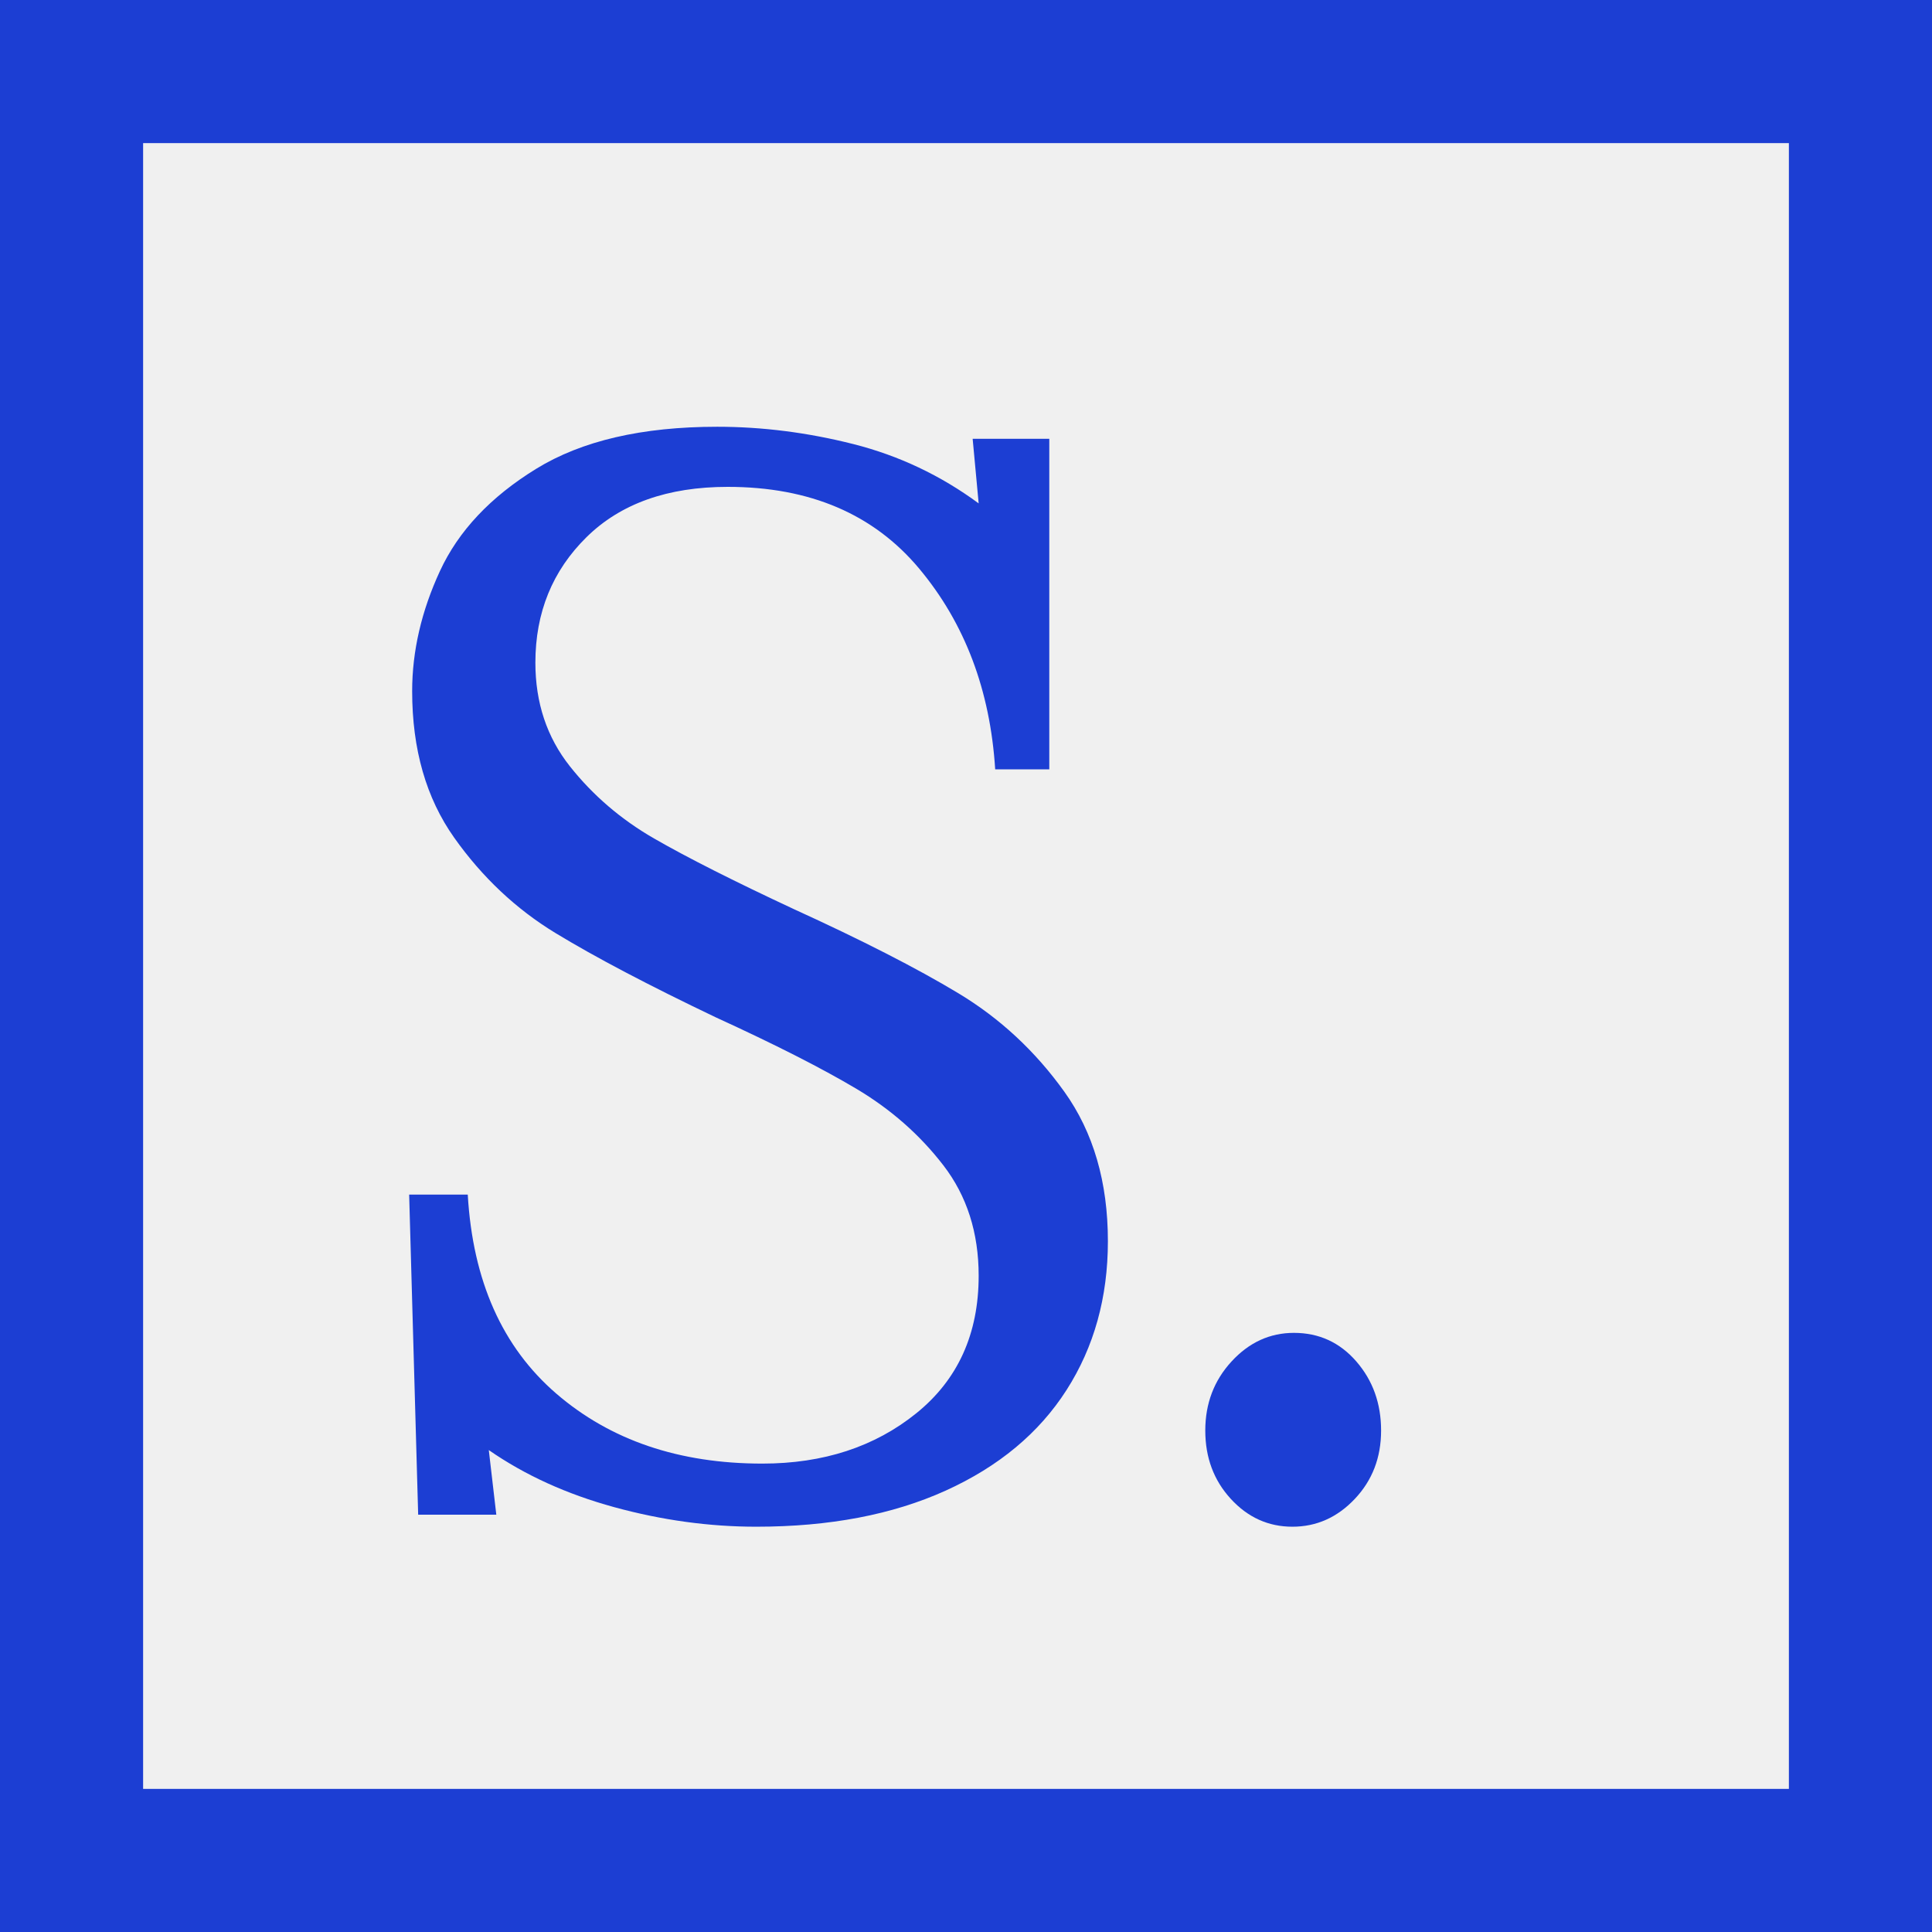
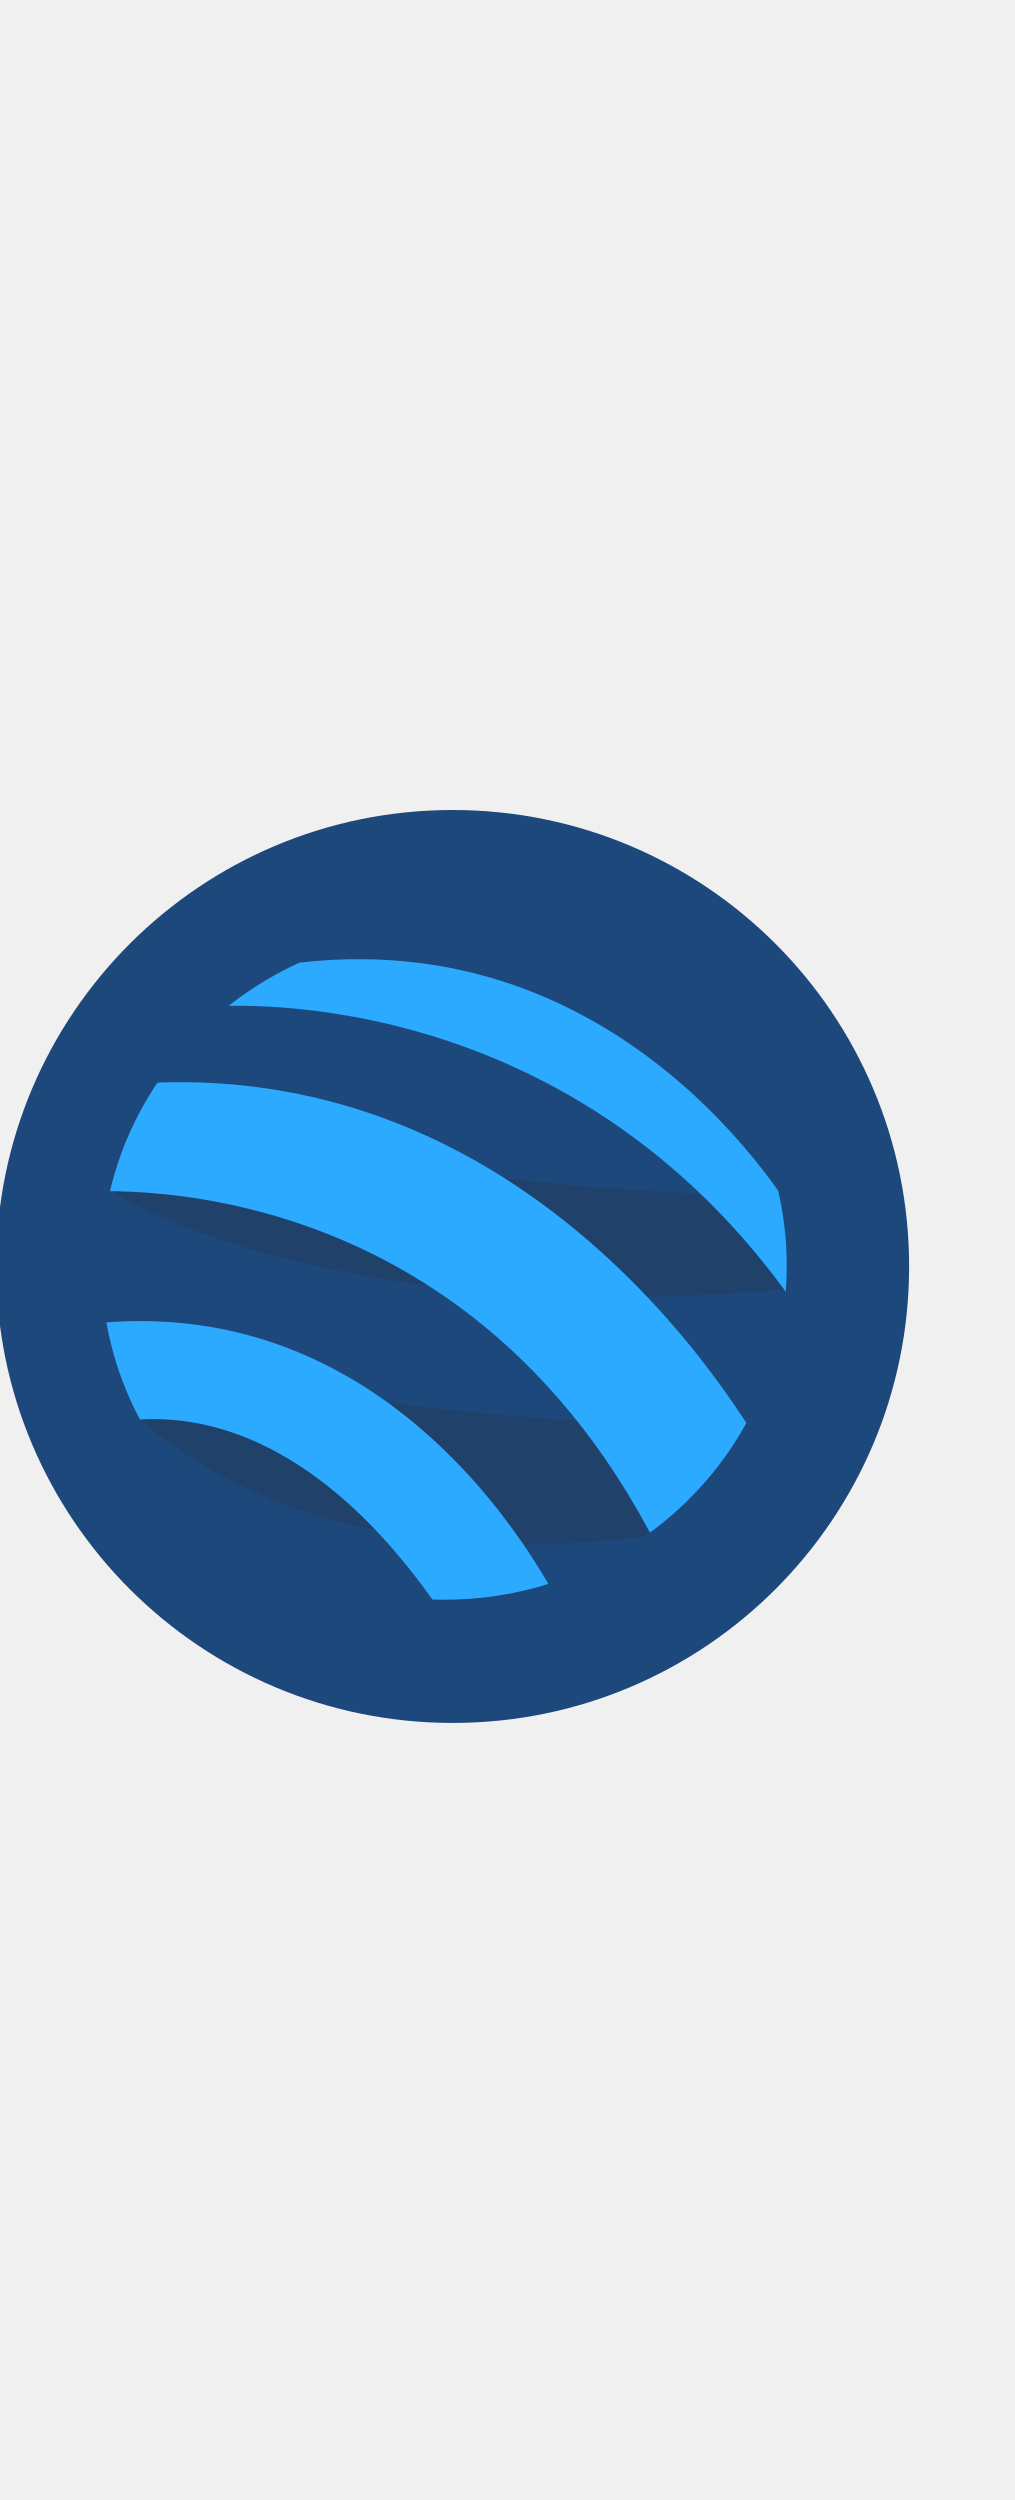
- <svg xmlns="http://www.w3.org/2000/svg" width="54px" height="54px" viewBox="0 0 54 54" version="1.1">
-   <defs />
-   <g id="Page-1" stroke="none" stroke-width="1" fill="none" fill-rule="evenodd">
-     <g id="logo-mobile">
-       <rect id="Rectangle-6" stroke="#1C3ED3" stroke-width="4" fill-rule="nonzero" x="2" y="2" width="50" height="50" />
-       <path d="M17.169,42.126 C15.839,41.762 14.67,41.23 13.662,40.53 L13.872,42.336 L11.688,42.336 L11.436,33.39 L13.074,33.39 C13.214,35.798 14.04,37.653 15.552,38.955 C17.064,40.257 18.982,40.908 21.306,40.908 C23.014,40.908 24.449,40.439 25.611,39.501 C26.773,38.563 27.354,37.282 27.354,35.658 C27.354,34.454 27.025,33.425 26.367,32.571 C25.709,31.717 24.897,31.003 23.931,30.429 C22.965,29.855 21.656,29.19 20.004,28.434 C18.128,27.538 16.637,26.754 15.531,26.082 C14.425,25.41 13.48,24.521 12.696,23.415 C11.912,22.309 11.52,20.944 11.52,19.32 C11.52,18.2 11.779,17.08 12.297,15.96 C12.815,14.84 13.711,13.888 14.985,13.104 C16.259,12.32 17.946,11.928 20.046,11.928 C21.306,11.928 22.573,12.089 23.847,12.411 C25.121,12.733 26.29,13.286 27.354,14.07 L27.186,12.264 L29.328,12.264 L29.328,21.504 L27.816,21.504 C27.676,19.292 26.969,17.423 25.695,15.897 C24.421,14.371 22.636,13.608 20.34,13.608 C18.66,13.608 17.344,14.077 16.392,15.015 C15.44,15.953 14.964,17.122 14.964,18.522 C14.964,19.642 15.286,20.608 15.93,21.42 C16.574,22.232 17.358,22.904 18.282,23.436 C19.206,23.968 20.508,24.626 22.188,25.41 C24.092,26.278 25.625,27.062 26.787,27.762 C27.949,28.462 28.936,29.379 29.748,30.513 C30.56,31.647 30.966,33.04 30.966,34.692 C30.966,36.26 30.581,37.646 29.811,38.85 C29.041,40.054 27.914,40.992 26.43,41.664 C24.946,42.336 23.182,42.672 21.138,42.672 C19.822,42.672 18.499,42.49 17.169,42.126 Z" id="S" fill="#1C3ED3" />
-       <path d="M34.402,41.895 C33.926,41.377 33.688,40.74 33.688,39.984 C33.688,39.228 33.933,38.584 34.423,38.052 C34.913,37.52 35.494,37.254 36.166,37.254 C36.866,37.254 37.447,37.52 37.909,38.052 C38.371,38.584 38.602,39.228 38.602,39.984 C38.602,40.74 38.357,41.377 37.867,41.895 C37.377,42.413 36.796,42.672 36.124,42.672 C35.452,42.672 34.878,42.413 34.402,41.895 Z" id="." fill="#1C3ED3" />
+ <svg xmlns="http://www.w3.org/2000/svg" xmlns:xlink="http://www.w3.org/1999/xlink" version="1.1" x="0px" y="0px" viewBox="480 50 345 850" style="enable-background: new 480 50 345 850">
+   <style type="text/css">
+ 	.st1{display:inline;}
+ 	.st2{fill:#FFFFFF;}
+ 	.st3{display:inline;fill:#2CAAFF;}
+ 	.st4{opacity:0.2;clip-path:url(#SVGID_2_);fill:#272425;}
+ 	.st5{opacity:0.2;clip-path:url(#SVGID_4_);fill:#272425;}
+ 	.st6{clip-path:url(#SVGID_6_);fill:#1D487C;}
+ 	.st7{clip-path:url(#SVGID_8_);fill:#1D487C;}
+ 	.st8{clip-path:url(#SVGID_10_);fill:#1D487C;}
+ 	.st9{fill:#1D487C;}
+ 	.st10{fill:#2CAAFF;}
+ 	.st11{opacity:0.2;clip-path:url(#SVGID_12_);fill:#272425;}
+ 	.st12{opacity:0.2;clip-path:url(#SVGID_14_);fill:#272425;}
+ 	.st13{clip-path:url(#SVGID_16_);fill:#2CAAFF;}
+ 	.st14{clip-path:url(#SVGID_18_);fill:#2CAAFF;}
+ 	.st15{clip-path:url(#SVGID_20_);fill:#2CAAFF;}
+ </style>
+   <g id="LOGO_1_-_COLOR_1" stroke="none" stroke-width="1" fill="none" fill-rule="evenodd">
+     <g>
+       <path class="st9" d="M 935.6 379.2 v 99.3 h -17 v -70.3 l -32.8 50.6 l -32.6 -50.6 v 70.3 h -17 v -99.3 h 18.6 l 31.1 48.2 l 31.2 -48.2 H 935.6 z" />
+       <path class="st9" d="M 976.7 396.3 v 24.1 h 37 l 4.3 17 h -41.3 v 24.1 h 49.8 v 17 h -66.8 v -99.3 h 66.8 v 17 H 976.7 z" />
+       <path class="st9" d="M 1117.6 379.3 v 59.6 c 0 5.8 -1.1 11.2 -3.3 16.2 c -2.2 5.1 -5.2 9.5 -8.9 13.3 c -3.8 3.8 -8.2 6.8 -13.3 8.9 c -5.1 2.2 -10.5 3.3 -16.3 3.3 c -5.8 0 -11.2 -1.1 -16.2 -3.3 c -5 -2.2 -9.4 -5.2 -13.2 -8.9 l 12.1 -12.1 c 4.8 4.8 10.6 7.2 17.3 7.2 c 6.9 0 12.8 -2.4 17.6 -7.2 c 2.4 -2.4 4.2 -5 5.4 -8 c 1.2 -3 1.8 -6.1 1.8 -9.4 v -59.6 H 1117.6 z" />
+       <path class="st9" d="M 1158.7 478.6 h -17 v -99.1 h 17 V 478.6 z" />
+       <path class="st9" d="M 1288.3 478.6 h -18.7 l -7.7 -17 l -7.7 -17 l -20.1 -44.5 l -20.1 44.5 h 25.8 l 7.7 17 h -41.1 l -7.7 17 H 1180 l 44.8 -99.3 h 18.7 L 1288.3 478.6 z" />
+       <path class="st9" d="M 1374.3 450.2 c 0 4.6 -0.8 8.8 -2.3 12.6 c -1.5 3.7 -3.7 6.9 -6.5 9.5 c -2.8 2.6 -6.2 4.6 -10.1 6 c -4 1.4 -8.4 2.1 -13.3 2.1 c -7.8 0 -14.8 -1.3 -21 -3.8 c -6.1 -2.5 -11.2 -5.4 -15.2 -8.6 l 11.8 -11.8 c 3.1 2.8 6.6 5 10.5 6.5 c 2.4 0.9 4.6 1.6 6.7 1.8 c 2.1 0.3 3.8 0.4 5.1 0.4 c 2.5 0 4.7 -0.3 6.7 -0.9 c 2 -0.6 3.8 -1.4 5.3 -2.5 c 3.2 -2.4 4.8 -5.5 4.8 -9.4 c 0 -2.4 -0.9 -4.5 -2.6 -6.4 c -1.3 -1.5 -3 -2.7 -5.1 -3.7 c -1.7 -0.9 -3.5 -1.7 -5.4 -2.3 c -1.9 -0.6 -3.6 -1.1 -5.1 -1.6 c -0.5 -0.2 -0.9 -0.3 -1.3 -0.4 c -0.4 0 -0.7 -0.2 -1 -0.4 c -0.2 0 -0.5 -0.1 -0.9 -0.3 c -2 -0.6 -4.8 -1.6 -8.6 -3 c -3.7 -1.4 -7.4 -3.4 -11.1 -5.8 c -8.6 -5.8 -12.9 -12.9 -12.9 -21.3 c 0 -5.6 1 -10.3 2.9 -14.1 c 1.9 -3.8 4.5 -6.9 7.6 -9.4 s 6.6 -4.1 10.4 -5.2 c 3.8 -1 7.6 -1.6 11.3 -1.6 c 6.8 0 12.5 0.8 17.2 2.4 c 4.6 1.6 8.3 3.2 11.1 4.8 c 1.4 0.9 2.6 1.7 3.6 2.5 c 1 0.8 1.9 1.5 2.6 2.2 l -12.1 12.2 c -2.6 -2.6 -5.2 -4.5 -7.8 -5.8 c -4 -1.9 -8.1 -2.8 -12.5 -2.8 c -1.9 0 -3.8 0.2 -5.7 0.7 c -1.9 0.5 -3.5 1.1 -5 1.8 c -4.2 2.6 -6.2 5.9 -6.2 10.1 c 0 2.6 0.9 4.7 2.6 6.5 c 1.2 1.4 2.9 2.7 5.1 3.8 c 1.8 0.9 3.7 1.7 5.7 2.3 s 3.8 1.1 5.5 1.6 l 1.7 0.4 c 0.5 0.2 1.4 0.5 2.7 0.9 c 1.3 0.4 2.9 0.9 4.7 1.7 c 1.8 0.8 3.8 1.7 5.9 2.7 c 2.1 1 4.2 2.3 6.3 3.7 C 1369.7 434.9 1374.3 442 1374.3 450.2 z" />
+     </g>
+     <g>
+       <path class="st10" d="M 867.4 563.5 h -12.1 c -2.5 0 -4.8 -0.5 -7 -1.4 c -2.2 -1 -4.1 -2.3 -5.7 -3.9 c -1.6 -1.6 -2.9 -3.6 -3.8 -5.8 c -1 -2.2 -1.4 -4.5 -1.4 -7 v -47.9 l 13.2 -3.3 v 21 h 7.7 l 3.3 13.2 h -11 v 17 c 0 1.4 0.5 2.6 1.4 3.5 c 1 1 2.1 1.4 3.4 1.4 h 8.8 L 867.4 563.5 z" />
+       <path class="st10" d="M 909.7 542.7 h -28.8 c 0.7 1.7 1.8 3.2 3.2 4.5 c 1.5 1.5 3.3 2.7 5.2 3.5 c 1.9 0.8 3.9 1.2 6 1.2 c 3 0 5.7 -0.7 8 -2.1 l 13.7 5.5 c -2.6 3.1 -5.8 5.5 -9.6 7.2 s -7.8 2.6 -12.2 2.6 c -4 0 -7.8 -0.8 -11.3 -2.3 s -6.6 -3.6 -9.2 -6.2 s -4.7 -5.7 -6.2 -9.2 c -1.5 -3.5 -2.3 -7.2 -2.3 -11.2 c 0 -4 0.8 -7.8 2.3 -11.3 c 1.5 -3.5 3.6 -6.6 6.2 -9.2 c 2.6 -2.6 5.7 -4.7 9.2 -6.2 c 3.5 -1.5 7.3 -2.3 11.3 -2.3 c 4 0 7.8 0.8 11.3 2.3 c 3.5 1.5 6.6 3.6 9.2 6.2 c 2.6 2.6 4.7 5.7 6.2 9.2 c 1.5 3.5 2.3 7.3 2.3 11.3 c 0 2.3 -0.3 4.5 -0.8 6.6 H 909.7 z M 895.3 520.2 c -4.2 0 -8 1.5 -11.2 4.6 c -1.4 1.4 -2.5 2.9 -3.2 4.6 h 28.8 c -0.7 -1.7 -1.8 -3.2 -3.2 -4.6 C 903.4 521.8 899.7 520.2 895.3 520.2 z" />
+       <path class="st10" d="M 978.2 556.5 c -2.6 2.6 -5.7 4.7 -9.2 6.2 c -3.5 1.5 -7.3 2.3 -11.3 2.3 c -4 0 -7.8 -0.8 -11.3 -2.3 s -6.6 -3.6 -9.2 -6.2 s -4.7 -5.7 -6.2 -9.2 c -1.5 -3.5 -2.3 -7.2 -2.3 -11.2 c 0 -4 0.8 -7.8 2.3 -11.3 c 1.5 -3.5 3.6 -6.6 6.2 -9.2 c 2.6 -2.6 5.7 -4.7 9.2 -6.2 c 3.5 -1.5 7.3 -2.3 11.3 -2.3 c 4 0 7.8 0.8 11.3 2.3 c 3.5 1.5 6.6 3.6 9.2 6.2 l -9.3 9.3 c -3.1 -3.1 -6.8 -4.6 -11.2 -4.6 c -4.2 0 -8 1.5 -11.2 4.6 c -3.1 3.1 -4.6 6.8 -4.6 11.2 c 0 4.3 1.5 8 4.6 11.1 c 1.5 1.5 3.3 2.7 5.2 3.5 c 1.9 0.8 3.9 1.2 6 1.2 c 4.5 0 8.2 -1.5 11.2 -4.6 L 978.2 556.5 z" />
+       <path class="st10" d="M 1010.3 507.1 c 3.6 0 6.8 0.7 9.8 2 c 2.9 1.4 5.4 3.2 7.5 5.6 c 2.1 2.4 3.7 5.1 4.8 8.3 c 1.1 3.1 1.7 6.5 1.7 10.1 v 30.4 H 1021 v -30.4 c 0 -1.8 -0.3 -3.4 -1 -4.9 c -0.7 -1.5 -1.6 -2.9 -2.9 -4.2 c -2.5 -2.5 -5.5 -3.7 -9 -3.7 c -3.6 0 -6.6 1.2 -9.1 3.7 c -2.5 2.5 -3.7 5.5 -3.7 9.1 v 30.4 h -13.2 v -76.9 h 13.2 V 513 c 2 -1.8 4.2 -3.2 6.7 -4.3 C 1004.4 507.6 1007.2 507.1 1010.3 507.1 z" />
+       <path class="st10" d="M 1068.4 507.1 c 3.6 0 6.8 0.7 9.8 2 c 2.9 1.4 5.4 3.2 7.5 5.6 c 2.1 2.4 3.7 5.1 4.8 8.3 c 1.1 3.1 1.7 6.5 1.7 10.1 v 30.4 h -13.2 v -30.4 c 0 -3.7 -1.3 -6.7 -3.8 -9.1 c -2.5 -2.5 -5.5 -3.7 -9 -3.7 c -3.6 0 -6.6 1.2 -9.1 3.7 c -2.5 2.5 -3.7 5.5 -3.7 9.1 v 30.4 h -13.2 v -54.9 h 13.2 v 4.2 c 2 -1.7 4.2 -3.1 6.7 -4.1 C 1062.6 507.6 1065.3 507.1 1068.4 507.1 z" />
+       <path class="st10" d="M 1126.2 507.1 c 4 0 7.8 0.8 11.3 2.3 c 3.5 1.5 6.6 3.6 9.2 6.2 c 2.6 2.6 4.7 5.7 6.2 9.2 c 1.5 3.5 2.3 7.3 2.3 11.3 c 0 4 -0.8 7.7 -2.3 11.2 c -1.5 3.5 -3.6 6.6 -6.2 9.2 s -5.7 4.7 -9.2 6.2 c -3.5 1.5 -7.3 2.3 -11.3 2.3 s -7.8 -0.8 -11.3 -2.3 s -6.6 -3.6 -9.2 -6.2 c -2.6 -2.6 -4.7 -5.7 -6.2 -9.2 c -1.5 -3.5 -2.3 -7.2 -2.3 -11.2 c 0 -4 0.8 -7.8 2.3 -11.3 c 1.5 -3.5 3.6 -6.6 6.2 -9.2 c 2.6 -2.6 5.7 -4.7 9.2 -6.2 C 1118.4 507.8 1122.2 507.1 1126.2 507.1 z M 1126.2 520.2 c -4.4 0 -8.1 1.5 -11.2 4.6 c -3.1 3.1 -4.6 6.8 -4.6 11.2 c 0 4.3 1.5 8 4.6 11.1 c 1.5 1.5 3.2 2.7 5.1 3.5 c 1.9 0.8 4 1.2 6.1 1.2 s 4.1 -0.4 6 -1.2 c 1.9 -0.8 3.6 -1.9 5.2 -3.5 c 3.1 -3.1 4.6 -6.8 4.6 -11.1 c 0 -4.4 -1.5 -8.1 -4.6 -11.2 C 1134.2 521.8 1130.4 520.2 1126.2 520.2 z" />
+       <path class="st10" d="M 1161.2 563.5 v -76.9 h 13.2 v 76.9 H 1161.2 z" />
+       <path class="st10" d="M 1209.5 507.1 c 4 0 7.8 0.8 11.3 2.3 c 3.5 1.5 6.6 3.6 9.2 6.2 c 2.6 2.6 4.7 5.7 6.2 9.2 c 1.5 3.5 2.3 7.3 2.3 11.3 c 0 4 -0.8 7.7 -2.3 11.2 c -1.5 3.5 -3.6 6.6 -6.2 9.2 s -5.7 4.7 -9.2 6.2 c -3.5 1.5 -7.3 2.3 -11.3 2.3 s -7.8 -0.8 -11.3 -2.3 s -6.6 -3.6 -9.2 -6.2 c -2.6 -2.6 -4.7 -5.7 -6.2 -9.2 c -1.5 -3.5 -2.3 -7.2 -2.3 -11.2 c 0 -4 0.8 -7.8 2.3 -11.3 c 1.5 -3.5 3.6 -6.6 6.2 -9.2 c 2.6 -2.6 5.7 -4.7 9.2 -6.2 C 1201.7 507.8 1205.4 507.1 1209.5 507.1 z M 1209.5 520.2 c -4.4 0 -8.1 1.5 -11.2 4.6 c -3.1 3.1 -4.6 6.8 -4.6 11.2 c 0 4.3 1.5 8 4.6 11.1 c 1.5 1.5 3.2 2.7 5.1 3.5 c 1.9 0.8 4 1.2 6.1 1.2 s 4.1 -0.4 6 -1.2 c 1.9 -0.8 3.6 -1.9 5.2 -3.5 c 3.1 -3.1 4.6 -6.8 4.6 -11.1 c 0 -4.4 -1.5 -8.1 -4.6 -11.2 C 1217.4 521.8 1213.7 520.2 1209.5 520.2 z" />
+       <path class="st10" d="M 1300.8 558 c 0 4 -0.8 7.7 -2.3 11.2 c -1.5 3.5 -3.6 6.6 -6.2 9.2 c -2.6 2.6 -5.7 4.7 -9.2 6.3 c -3.5 1.5 -7.3 2.3 -11.3 2.3 c -3.3 0 -6.4 -0.5 -9.3 -1.5 c -2.9 -1 -5.6 -2.5 -8.1 -4.4 l 9.6 -9.4 c 2.3 1.5 5 2.2 7.9 2.2 c 4.5 0 8.2 -1.6 11.2 -4.7 c 3.1 -3.1 4.6 -6.8 4.6 -11.1 V 536 c 0 -4.2 -1.5 -8 -4.6 -11.2 c -3.1 -3.1 -6.8 -4.6 -11.2 -4.6 c -4.2 0 -8 1.5 -11.2 4.6 c -3.1 3.2 -4.6 7 -4.6 11.2 c 0 4.4 1.5 8.1 4.6 11.2 c 3.2 3.1 7 4.6 11.2 4.6 c 2.2 0 4.2 -0.4 5.9 -1.1 l 4.9 12.3 c -3.3 1.3 -6.8 2 -10.7 2 h -0.2 c -4 0 -7.7 -0.8 -11.2 -2.3 s -6.6 -3.6 -9.2 -6.2 c -2.6 -2.6 -4.7 -5.7 -6.3 -9.2 c -1.5 -3.5 -2.3 -7.3 -2.3 -11.3 c 0 -4 0.7 -7.8 2 -11.3 c 1.3 -3.5 3.2 -6.6 5.5 -9.2 c 2.4 -2.6 5.2 -4.7 8.6 -6.2 c 3.3 -1.5 7 -2.3 10.9 -2.3 c 3.8 0 7.2 0.6 10.1 1.7 c 2.9 1.1 5.5 2.5 7.7 4.2 v -4.3 h 13.2 V 558 z" />
+       <path class="st10" d="M 1369.6 508.6 l -25.5 54.9 l -3.4 7.5 c -2.1 4.5 -5.1 8 -9.2 10.7 c -4.1 2.6 -8.6 4 -13.6 4 h -5.8 l 3.3 -13.2 h 3.2 c 2.1 0 4.1 -0.6 5.9 -1.8 c 1.8 -1.2 3.2 -2.7 4.1 -4.7 l 1.1 -2.4 l -25.5 -54.9 h 14.5 l 18.2 39.3 l 18.2 -39.3 H 1369.6 z" />
+     </g>
+     <circle class="st9" cx="633.9" cy="480.6" r="155.2" />
+     <g>
+       <g>
+         <defs>
+           <path id="SVGID_11_" d="M 747.5 480.3 c 0 -62.7 -52.2 -113.6 -116.5 -113.6 s -116.5 50.9 -116.5 113.6 c 0 62.7 52.2 113.6 116.5 113.6 S 747.5 543 747.5 480.3 z" />
+         </defs>
+         <clipPath id="SVGID_12_">
+           <use transform="matrix(1,0,0,1,0,0)" xlink:href="#SVGID_11_" style="overflow: visible" />
+         </clipPath>
+         <path class="st11" d="M 529.2 533.4 c 0 0 51.6 54.6 171.1 38.8 c 29.5 0 41.3 -2.9 41.3 -2.9 s -3.4 -38.7 -7.9 -35.8 c -4.4 2.9 -154.4 -0.1 -216.3 -30.3 C 495.3 543.4 529.2 533.4 529.2 533.4 z" />
+       </g>
+       <g>
+         <defs>
+           <path id="SVGID_13_" d="M 747.5 480.3 c 0 -62.7 -52.2 -113.6 -116.5 -113.6 s -116.5 50.9 -116.5 113.6 c 0 62.7 52.2 113.6 116.5 113.6 S 747.5 543 747.5 480.3 z" />
+         </defs>
+         <clipPath id="SVGID_14_">
+           <use transform="matrix(1,0,0,1,0,0)" xlink:href="#SVGID_13_" style="overflow: visible" />
+         </clipPath>
+         <path class="st12" d="M 518.9 455.7 c 0 0 72.3 46.9 230.1 32.5 c 2.9 -8.6 -3.2 -31.7 -3.2 -31.7 s -138.4 0.6 -210.7 -35.4 C 513 426.9 520.4 435.6 518.9 455.7 z" />
+       </g>
+       <g>
+         <defs>
+           <path id="SVGID_15_" d="M 747.5 480.3 c 0 -62.7 -52.2 -113.6 -116.5 -113.6 s -116.5 50.9 -116.5 113.6 c 0 62.7 52.2 113.6 116.5 113.6 S 747.5 543 747.5 480.3 z" />
+         </defs>
+         <clipPath id="SVGID_16_">
+           <use transform="matrix(1,0,0,1,0,0)" xlink:href="#SVGID_15_" style="overflow: visible" />
+         </clipPath>
+         <path class="st13" d="M 513 534.8 c 4.4 0 64.9 -23 125.3 76.2 c 35.4 -8.6 35.4 -8.6 35.4 -8.6 s -53.1 -122.2 -174 -100.7 C 496.8 526.2 513 534.8 513 534.8 z" />
+       </g>
+       <g>
+         <defs>
+           <path id="SVGID_17_" d="M 747.5 480.3 c 0 -62.7 -52.2 -113.6 -116.5 -113.6 s -116.5 50.9 -116.5 113.6 c 0 62.7 52.2 113.6 116.5 113.6 S 747.5 543 747.5 480.3 z" />
+         </defs>
+         <clipPath id="SVGID_18_">
+           <use transform="matrix(1,0,0,1,0,0)" xlink:href="#SVGID_17_" style="overflow: visible" />
+         </clipPath>
+         <path class="st14" d="M 501.2 455.7 c 0 0 141.6 -18.7 209.4 135.2 c 39.8 -33.1 33.9 -38.8 33.9 -38.8 S 669.3 399.6 513 419.8 C 486.4 434.1 501.2 455.7 501.2 455.7 z" />
+       </g>
+       <g>
+         <defs>
+           <path id="SVGID_19_" d="M 747.5 480.3 c 0 -62.7 -52.2 -113.6 -116.5 -113.6 s -116.5 50.9 -116.5 113.6 c 0 62.7 52.2 113.6 116.5 113.6 S 747.5 543 747.5 480.3 z" />
+         </defs>
+         <clipPath id="SVGID_20_">
+           <use transform="matrix(1,0,0,1,0,0)" xlink:href="#SVGID_19_" style="overflow: visible" />
+         </clipPath>
+         <path class="st15" d="M 549.9 392.4 c 0 0 122.4 -12.9 202 103.5 c 1.5 -11.5 1.5 -27.3 1.5 -27.3 s -57.5 -107.9 -177 -90.6 C 566.1 379.5 549.9 392.4 549.9 392.4 z" />
+       </g>
    </g>
  </g>
</svg>
